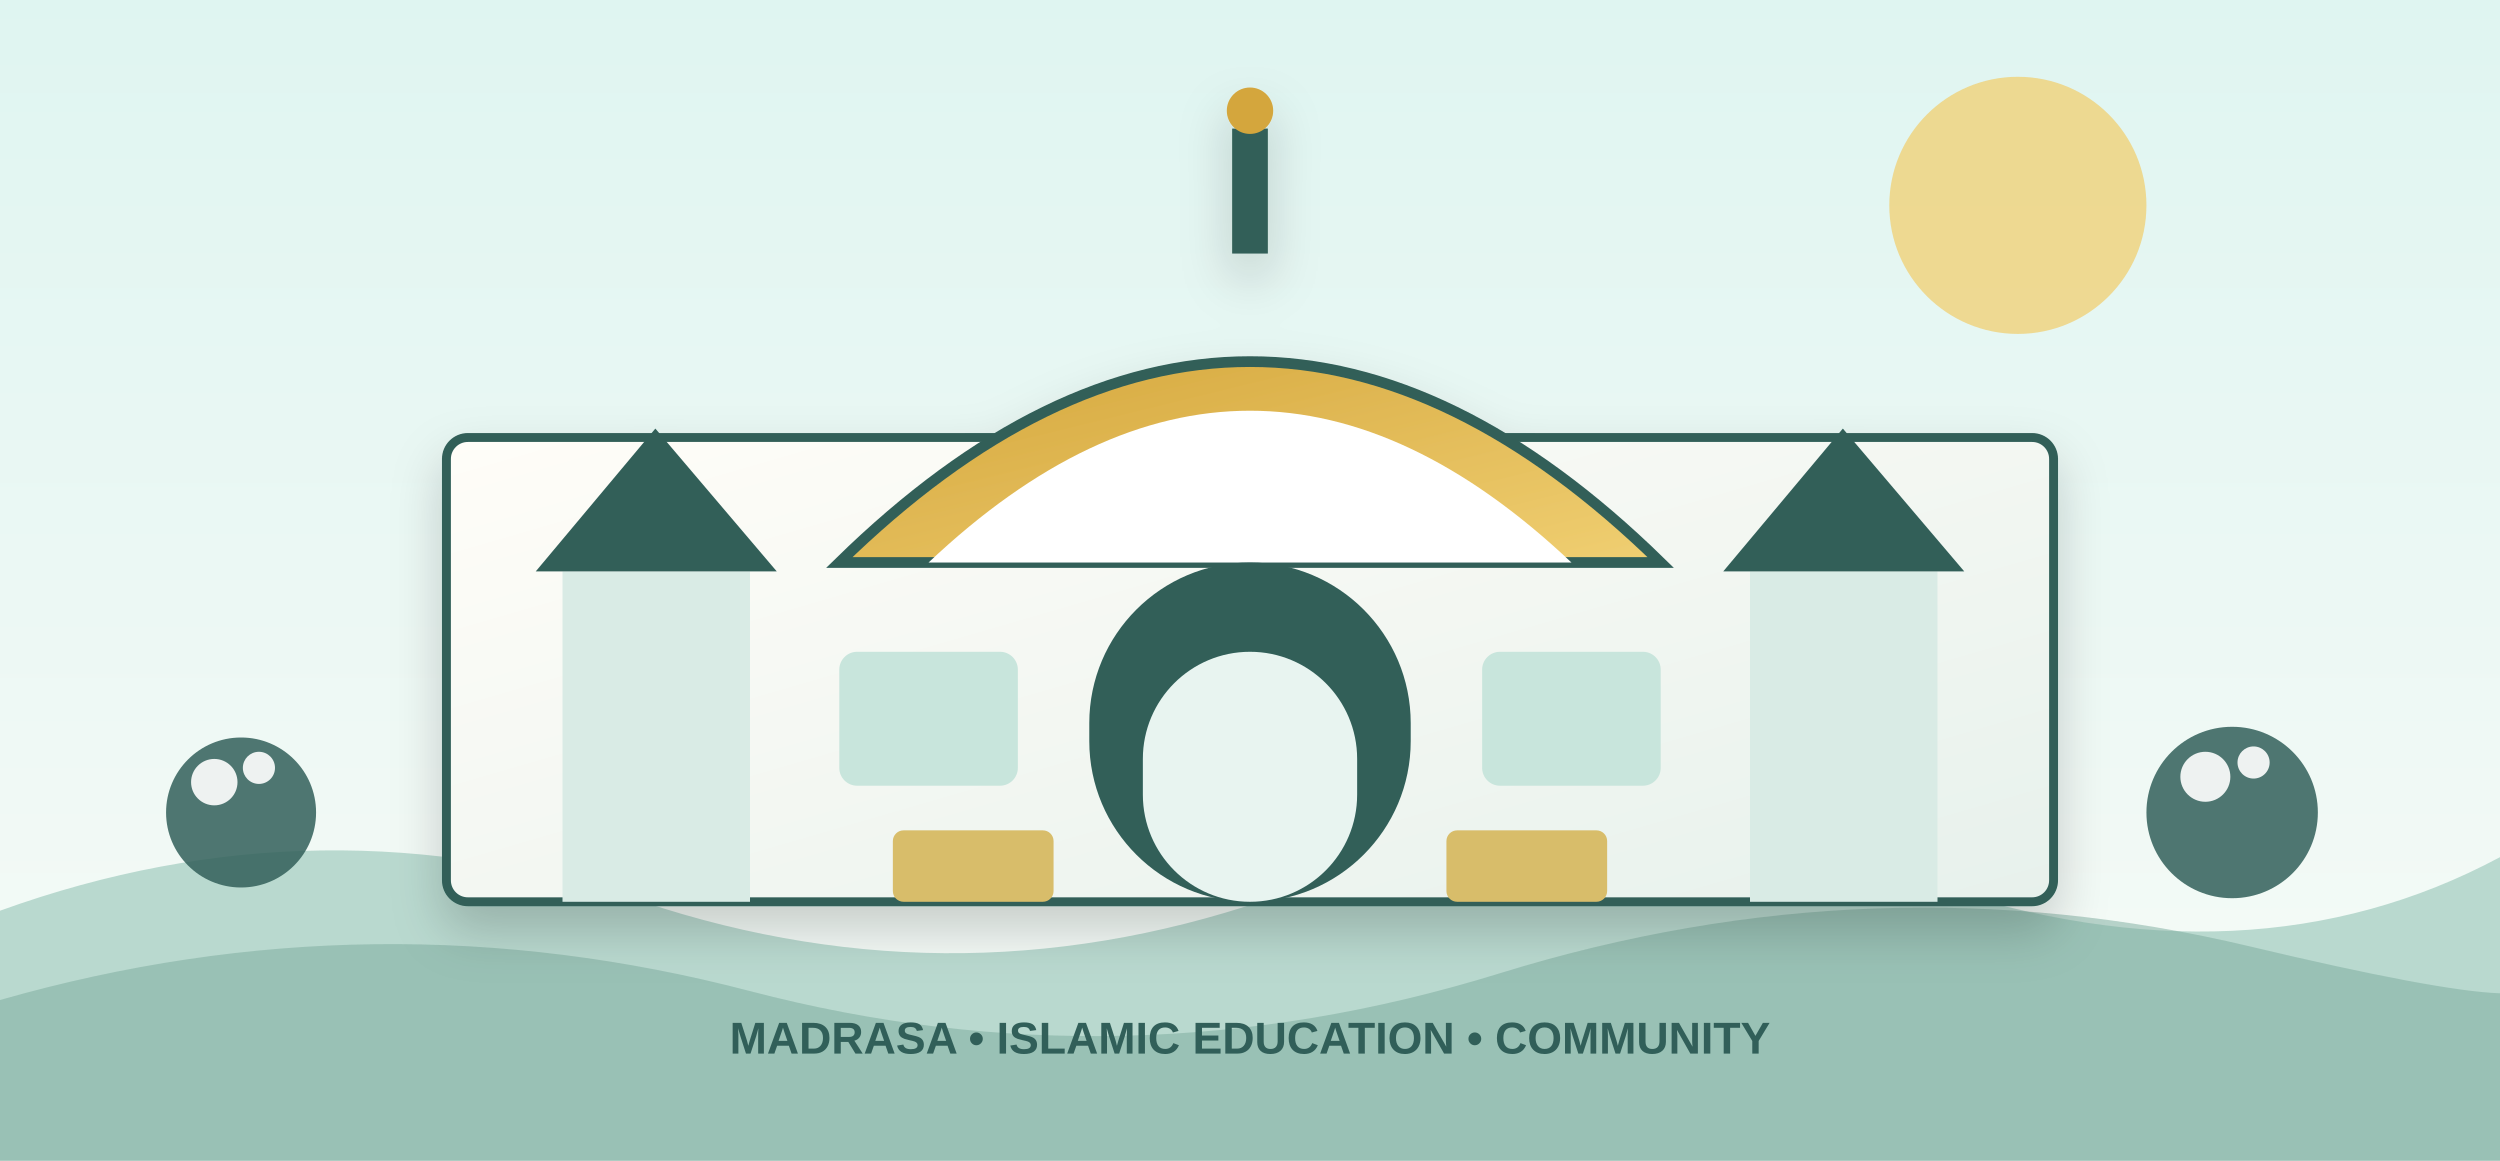
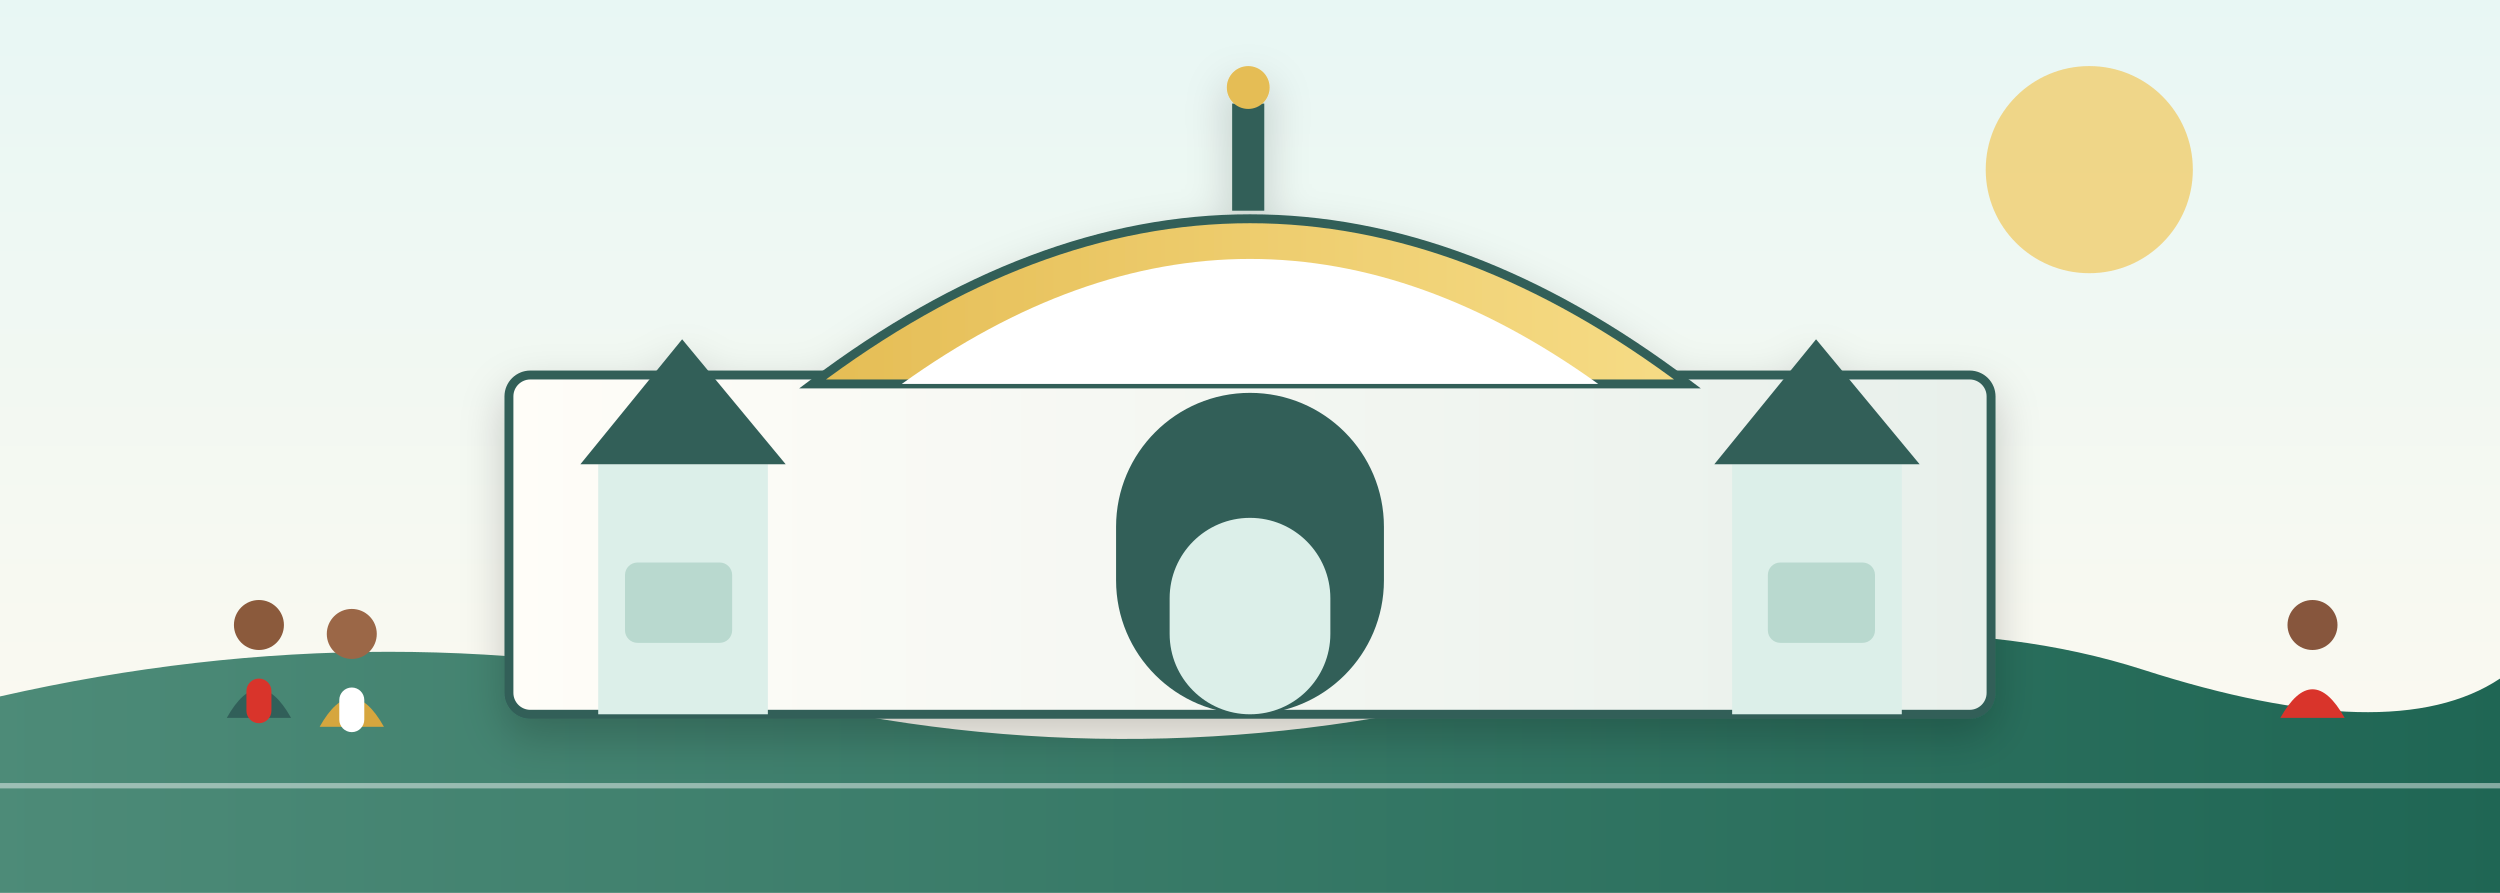
- <svg xmlns="http://www.w3.org/2000/svg" viewBox="0 0 1400 650">
+ <svg xmlns="http://www.w3.org/2000/svg" viewBox="0 0 1400 500">
  <defs>
    <linearGradient id="sky" x1="0" y1="0" x2="0" y2="1">
-       <stop stop-color="#dff5f1" />
-       <stop offset="1" stop-color="#f8fbf7" />
+       <stop stop-color="#e8f7f4" />
+       <stop offset="1" stop-color="#fffaf0" />
    </linearGradient>
-     <linearGradient id="wall" x1="0" y1="0" x2="1" y2="1">
+     <linearGradient id="grass" x1="0" x2="1">
+       <stop stop-color="#4d8b78" />
+       <stop offset="1" stop-color="#1f6654" />
+     </linearGradient>
+     <linearGradient id="wall" x1="0" x2="1">
      <stop stop-color="#fffdf8" />
-       <stop offset="1" stop-color="#e7f1ec" />
+       <stop offset="1" stop-color="#e8f0eb" />
    </linearGradient>
-     <linearGradient id="dome" x1="0" y1="0" x2="1" y2="1">
-       <stop stop-color="#d4a63c" />
-       <stop offset="1" stop-color="#f0cf72" />
+     <linearGradient id="dome" x1="0" x2="1">
+       <stop stop-color="#e5bd55" />
+       <stop offset="1" stop-color="#f6dc86" />
    </linearGradient>
-     <filter id="shadow">
-       <feDropShadow dx="0" dy="14" stdDeviation="14" flood-opacity=".18" />
+     <filter id="s">
+       <feDropShadow dx="0" dy="10" stdDeviation="12" flood-opacity=".2" />
    </filter>
  </defs>
-   <rect width="1400" height="650" fill="url(#sky)" />
-   <circle cx="1130" cy="115" r="72" fill="#f2c95e" opacity=".65" />
-   <path d="M0 510 Q180 445 360 505 T720 500 T1080 495 T1400 480 V650 H0Z" fill="#b9d9cf" />
-   <path d="M0 560 Q210 500 420 555 T840 545 T1260 530 T1400 535 V650 H0Z" fill="#7aa99b" opacity=".5" />
-   <g filter="url(#shadow)">
-     <rect x="250" y="245" width="900" height="260" rx="12" fill="url(#wall)" stroke="#315f59" stroke-width="5" />
-     <rect x="315" y="320" width="105" height="185" fill="#d9ebe5" />
-     <path d="M300 320 L367 240 L435 320Z" fill="#315f59" />
-     <rect x="980" y="320" width="105" height="185" fill="#d9ebe5" />
-     <path d="M965 320 L1032 240 L1100 320Z" fill="#315f59" />
-     <path d="M470 315 Q700 90 930 315Z" fill="url(#dome)" stroke="#315f59" stroke-width="6" />
-     <path d="M520 315 Q700 145 880 315Z" fill="#fff" />
-     <rect x="610" y="315" width="180" height="190" rx="90" fill="#315f59" />
-     <rect x="640" y="365" width="120" height="140" rx="60" fill="#e8f4f0" />
-     <rect x="470" y="365" width="100" height="75" rx="10" fill="#c8e5dc" />
-     <rect x="830" y="365" width="100" height="75" rx="10" fill="#c8e5dc" />
-     <rect x="500" y="465" width="90" height="40" rx="6" fill="#d8bd6a" />
-     <rect x="810" y="465" width="90" height="40" rx="6" fill="#d8bd6a" />
-     <rect x="690" y="72" width="20" height="70" fill="#315f59" />
-     <circle cx="700" cy="62" r="13" fill="#d4a63c" />
+   <rect width="1400" height="500" fill="url(#sky)" />
+   <circle cx="1170" cy="95" r="58" fill="#f1c85b" opacity=".7" />
+   <path d="M0 390 Q220 340 430 390 T850 385 T1200 375 T1400 380 V500 H0Z" fill="url(#grass)" />
+   <g filter="url(#s)">
+     <rect x="285" y="210" width="830" height="190" rx="12" fill="url(#wall)" stroke="#315f59" stroke-width="5" />
+     <path d="M455 215 Q700 30 945 215Z" fill="url(#dome)" stroke="#315f59" stroke-width="5" />
+     <path d="M505 215 Q700 75 895 215Z" fill="#fff" />
+     <rect x="625" y="220" width="150" height="180" rx="75" fill="#315f59" />
+     <rect x="655" y="290" width="90" height="110" rx="45" fill="#dcefe9" />
+     <rect x="335" y="260" width="95" height="140" fill="#dcefe9" />
+     <path d="M325 260 L382 190 L440 260Z" fill="#315f59" />
+     <rect x="970" y="260" width="95" height="140" fill="#dcefe9" />
+     <path d="M960 260 L1017 190 L1075 260Z" fill="#315f59" />
+     <rect x="350" y="315" width="60" height="45" rx="7" fill="#b9d9cf" />
+     <rect x="990" y="315" width="60" height="45" rx="7" fill="#b9d9cf" />
+     <rect x="690" y="58" width="18" height="60" fill="#315f59" />
+     <circle cx="699" cy="49" r="12" fill="#e5bd55" />
  </g>
-   <g fill="#315f59" opacity=".85">
-     <circle cx="135" cy="455" r="42" />
-     <circle cx="1250" cy="455" r="48" />
+   <g transform="translate(115 330)">
+     <circle cx="30" cy="20" r="14" fill="#8b5a3c" />
+     <path d="M12 72 Q30 40 48 72Z" fill="#315f59" />
+     <rect x="23" y="50" width="14" height="25" rx="7" fill="#d9342b" />
+     <circle cx="82" cy="25" r="14" fill="#9b6747" />
+     <path d="M64 77 Q82 45 100 77Z" fill="#d6a63e" />
+     <rect x="75" y="55" width="14" height="25" rx="7" fill="#fff" />
+     <circle cx="1180" cy="20" r="14" fill="#87563d" />
+     <path d="M1162 72 Q1180 40 1198 72Z" fill="#d9342b" />
  </g>
-   <g fill="#fff" opacity=".9">
-     <circle cx="120" cy="438" r="13" />
-     <circle cx="145" cy="430" r="9" />
-     <circle cx="1235" cy="435" r="14" />
-     <circle cx="1262" cy="427" r="9" />
-   </g>
-   <text x="700" y="590" text-anchor="middle" fill="#315f59" font-family="Arial,sans-serif" font-size="25" font-weight="700">MADRASA • ISLAMIC EDUCATION • COMMUNITY</text>
+   <path d="M0 440 H1400" stroke="#fff" stroke-opacity=".45" stroke-width="3" />
</svg>
